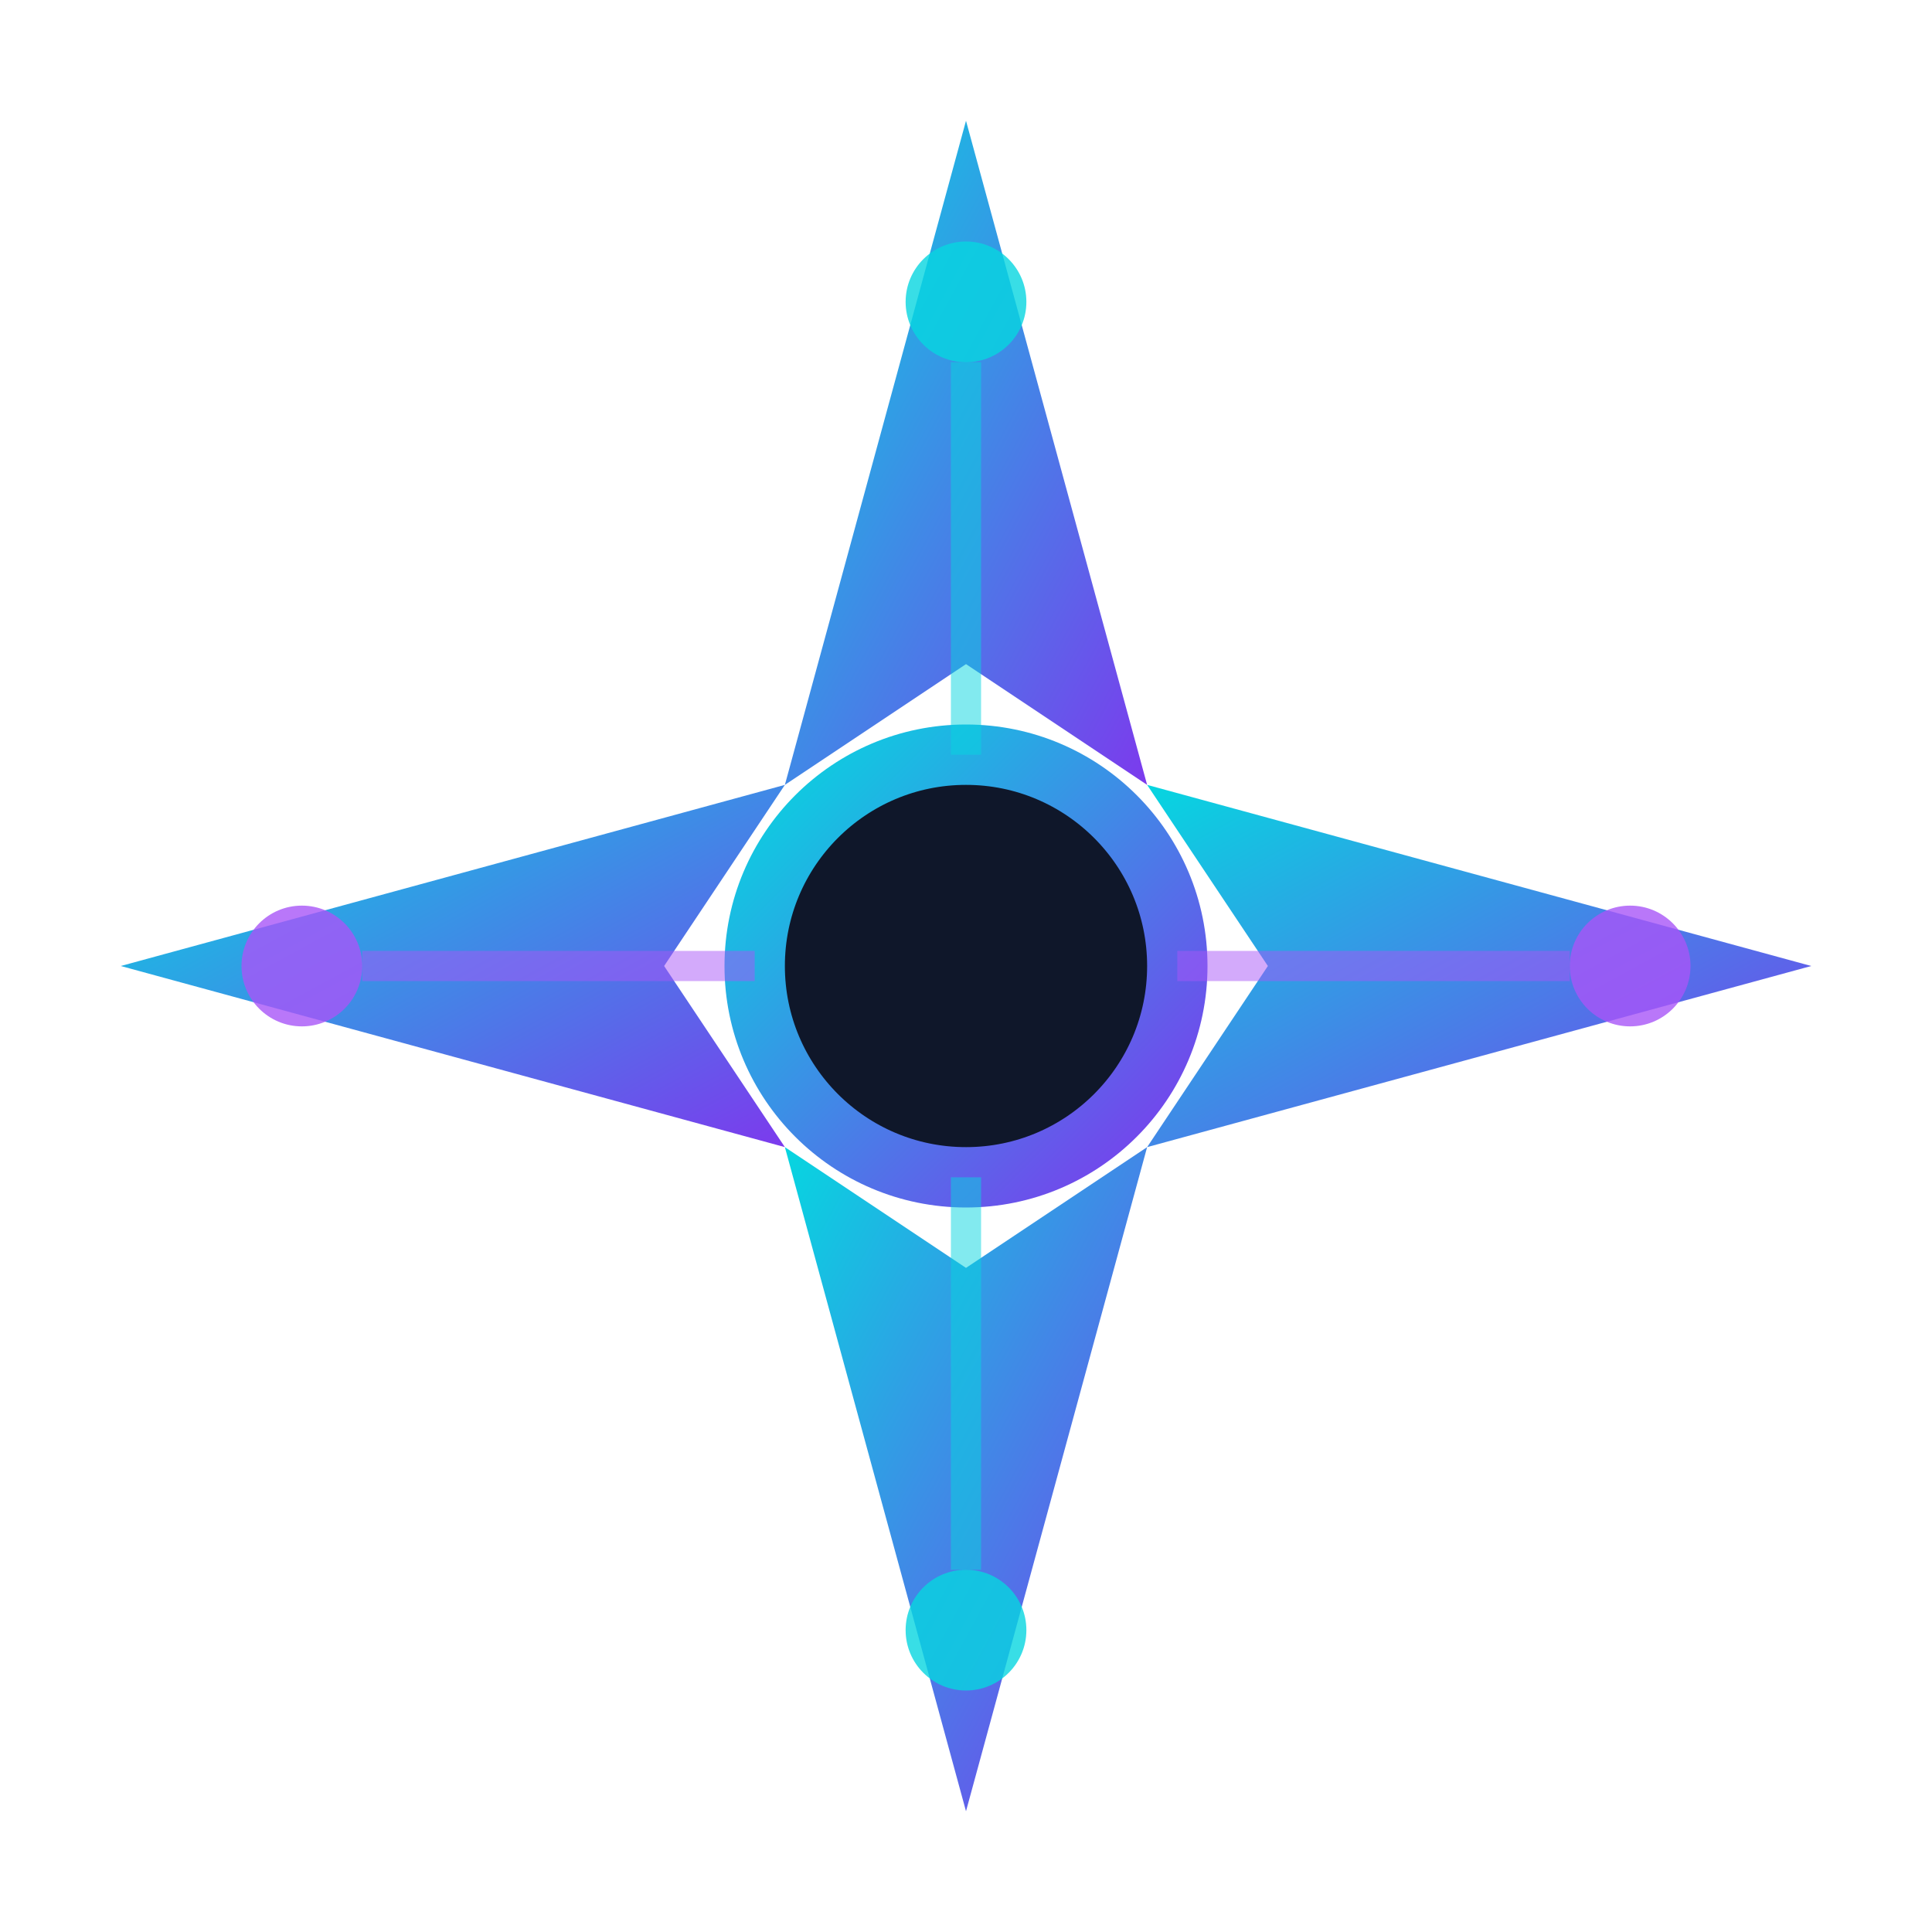
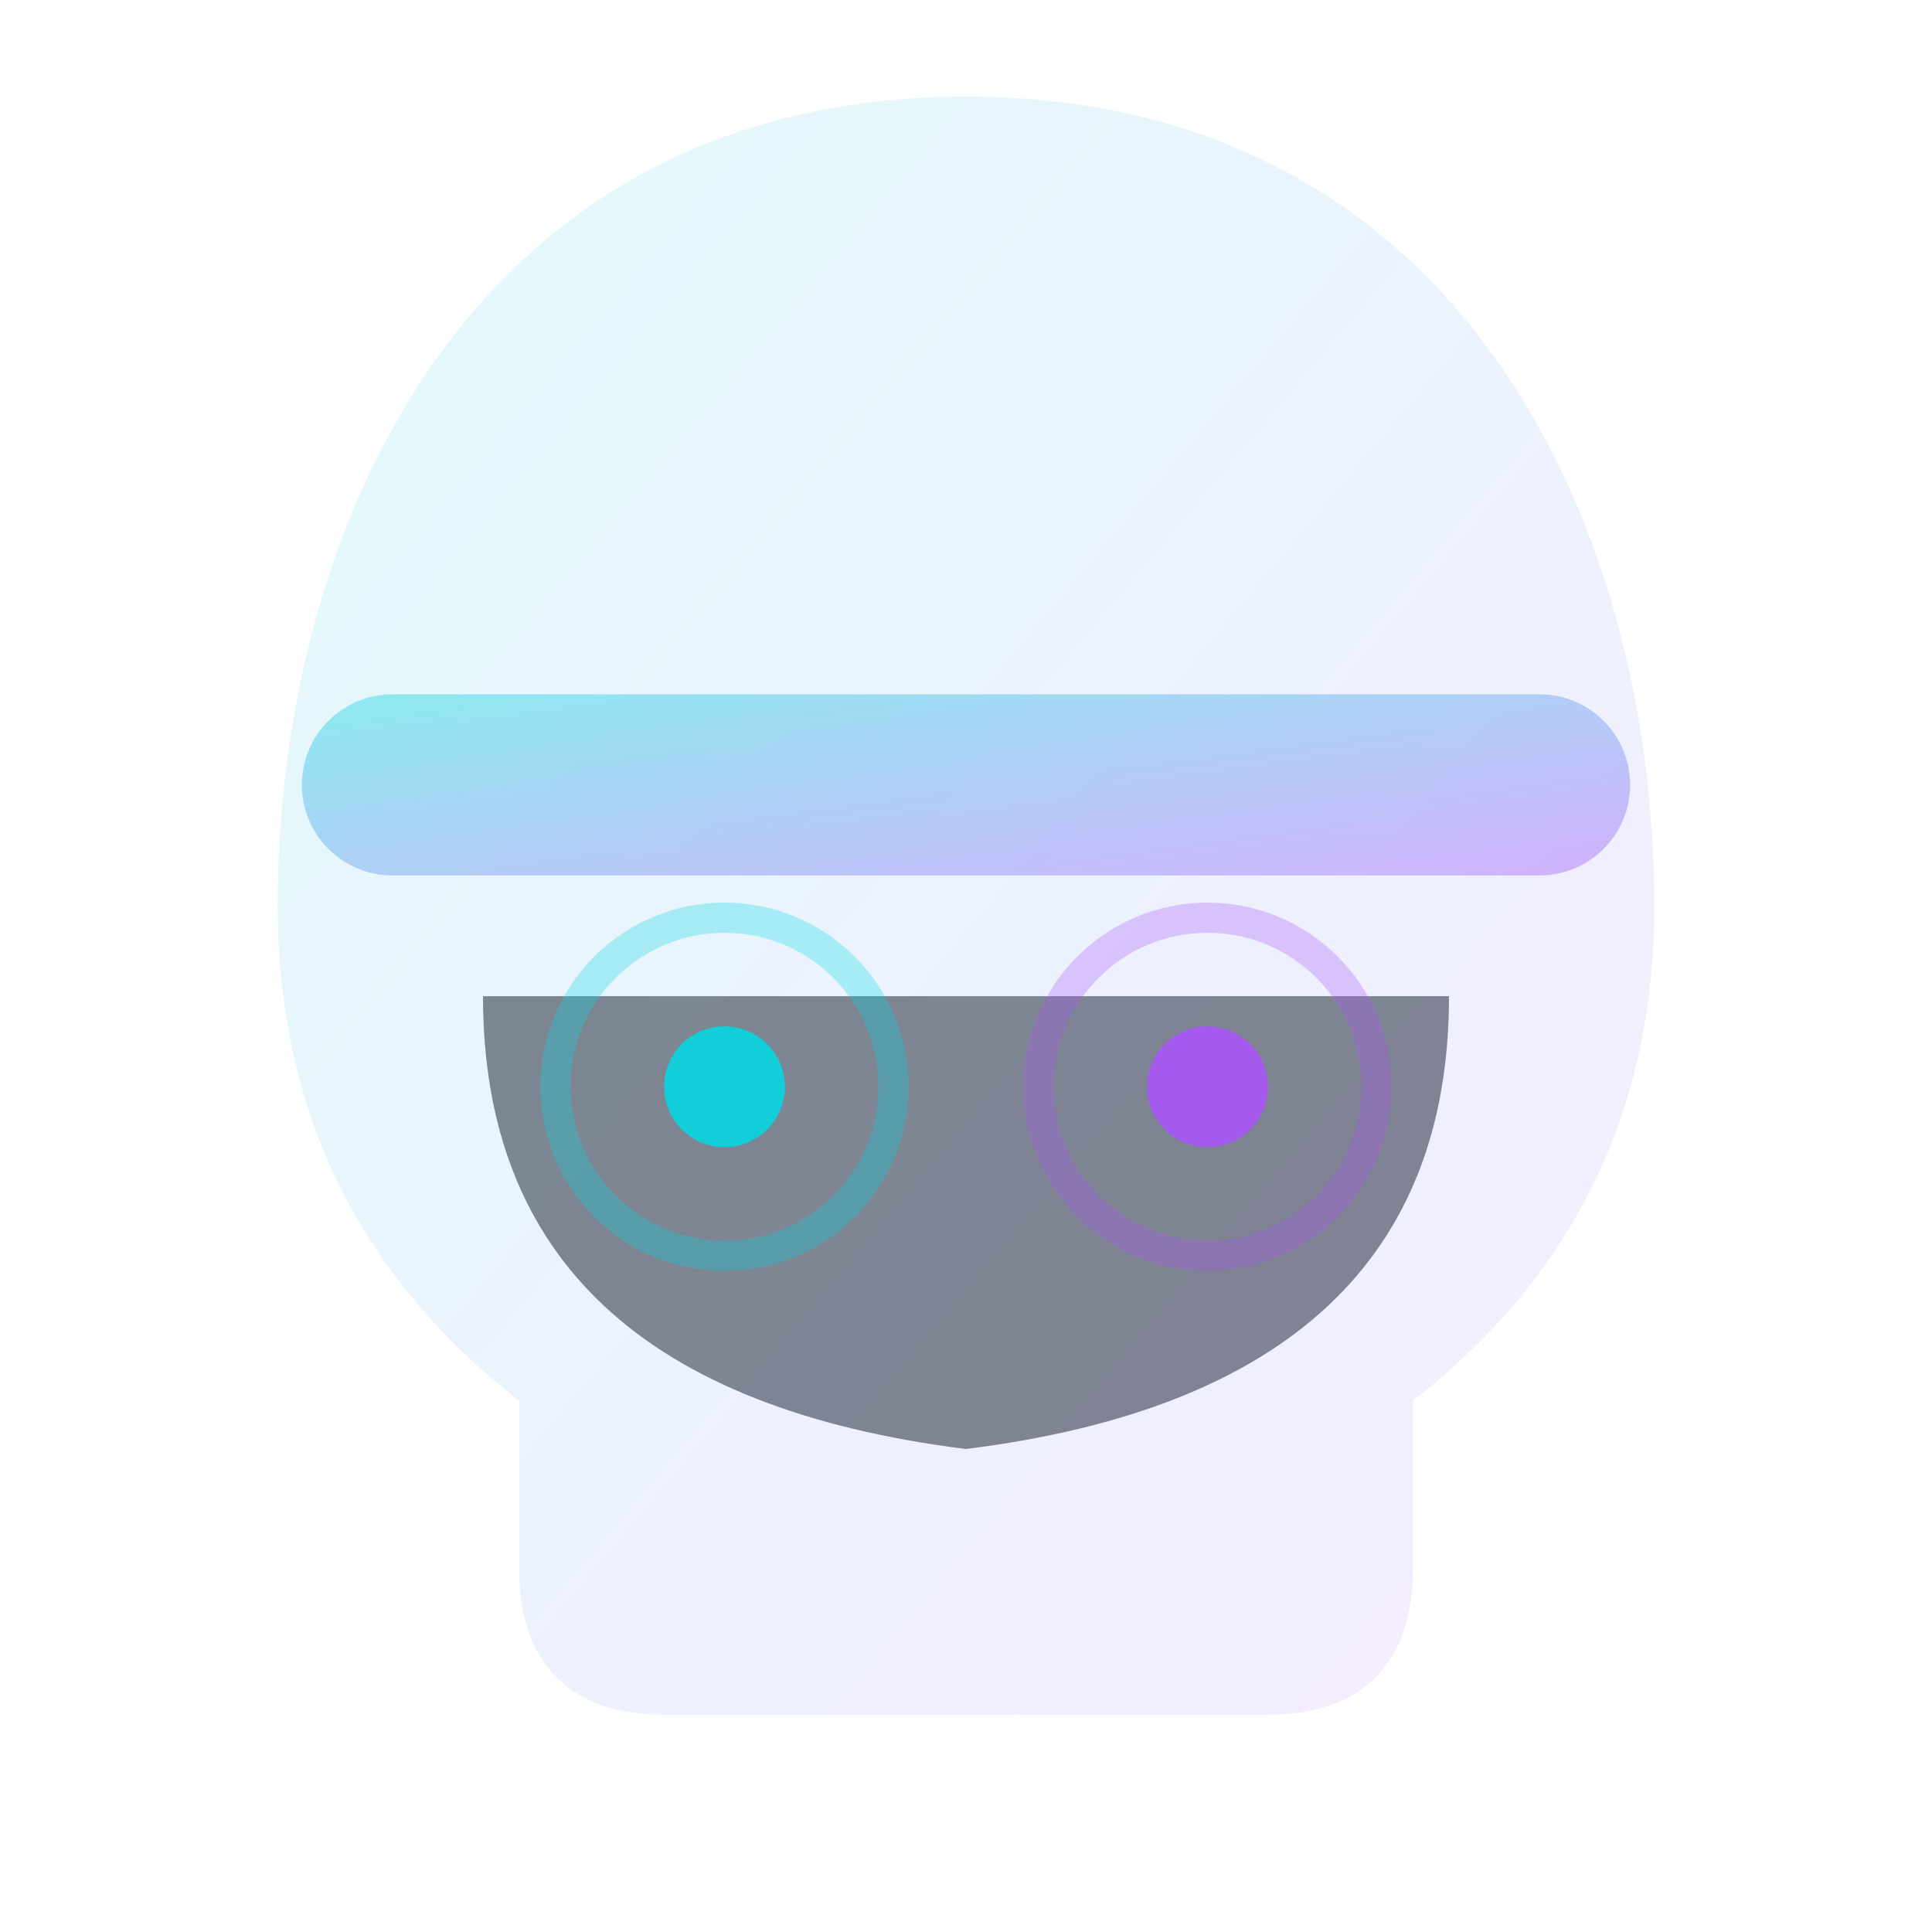
<svg xmlns="http://www.w3.org/2000/svg" viewBox="0 0 32 32">
  <defs>
-     <linearGradient id="g1" x1="0%" y1="0%" x2="100%" y2="100%">
+     <linearGradient id="fg" x1="0%" y1="0%" x2="100%" y2="100%">
      <stop offset="0%" stop-color="#06d6e0" />
-       <stop offset="100%" stop-color="#7c3aed" />
+       <stop offset="100%" stop-color="#a855f7" />
    </linearGradient>
  </defs>
-   <path d="M16 2 L19 13 L16 11 L13 13 Z" fill="url(#g1)" />
-   <path d="M30 16 L19 13 L21 16 L19 19 Z" fill="url(#g1)" />
-   <path d="M16 30 L13 19 L16 21 L19 19 Z" fill="url(#g1)" />
-   <path d="M2 16 L13 19 L11 16 L13 13 Z" fill="url(#g1)" />
-   <circle cx="16" cy="16" r="3.5" fill="#0f172a" stroke="url(#g1)" stroke-width="1" />
-   <circle cx="16" cy="5" r="1" fill="#06d6e0" opacity="0.8" />
-   <circle cx="27" cy="16" r="1" fill="#a855f7" opacity="0.8" />
-   <circle cx="16" cy="27" r="1" fill="#06d6e0" opacity="0.8" />
-   <circle cx="5" cy="16" r="1" fill="#a855f7" opacity="0.8" />
-   <line x1="16" y1="12.5" x2="16" y2="6" stroke="#06d6e0" stroke-width="0.5" opacity="0.5" />
-   <line x1="19.5" y1="16" x2="26" y2="16" stroke="#a855f7" stroke-width="0.5" opacity="0.5" />
-   <line x1="16" y1="19.5" x2="16" y2="26" stroke="#06d6e0" stroke-width="0.5" opacity="0.5" />
-   <line x1="12.5" y1="16" x2="6" y2="16" stroke="#a855f7" stroke-width="0.5" opacity="0.5" />
+   <path d="M16 2 C8 2 5 9 5 15 Q5 20 9 23 L9 26 Q9 28 11 28 L21 28 Q23 28 23 26 L23 23 Q27 20 27 15 C27 9 24 2 16 2 Z" fill="url(#fg)" opacity="0.12" stroke="url(#fg)" stroke-width="0.8" />
+   <rect x="5" y="11.5" width="22" height="3" rx="1.5" fill="url(#fg)" opacity="0.4" />
+   <path d="M8 16.5 Q8 23 16 24 Q24 23 24 16.5" fill="#0f172a" opacity="0.5" />
+   <circle cx="12" cy="18" r="2.8" fill="none" stroke="#06d6e0" stroke-width="0.5" opacity="0.3" />
+   <circle cx="12" cy="18" r="1" fill="#06d6e0" opacity="0.9" />
+   <circle cx="20" cy="18" r="2.8" fill="none" stroke="#a855f7" stroke-width="0.5" opacity="0.3" />
+   <circle cx="20" cy="18" r="1" fill="#a855f7" opacity="0.9" />
</svg>
